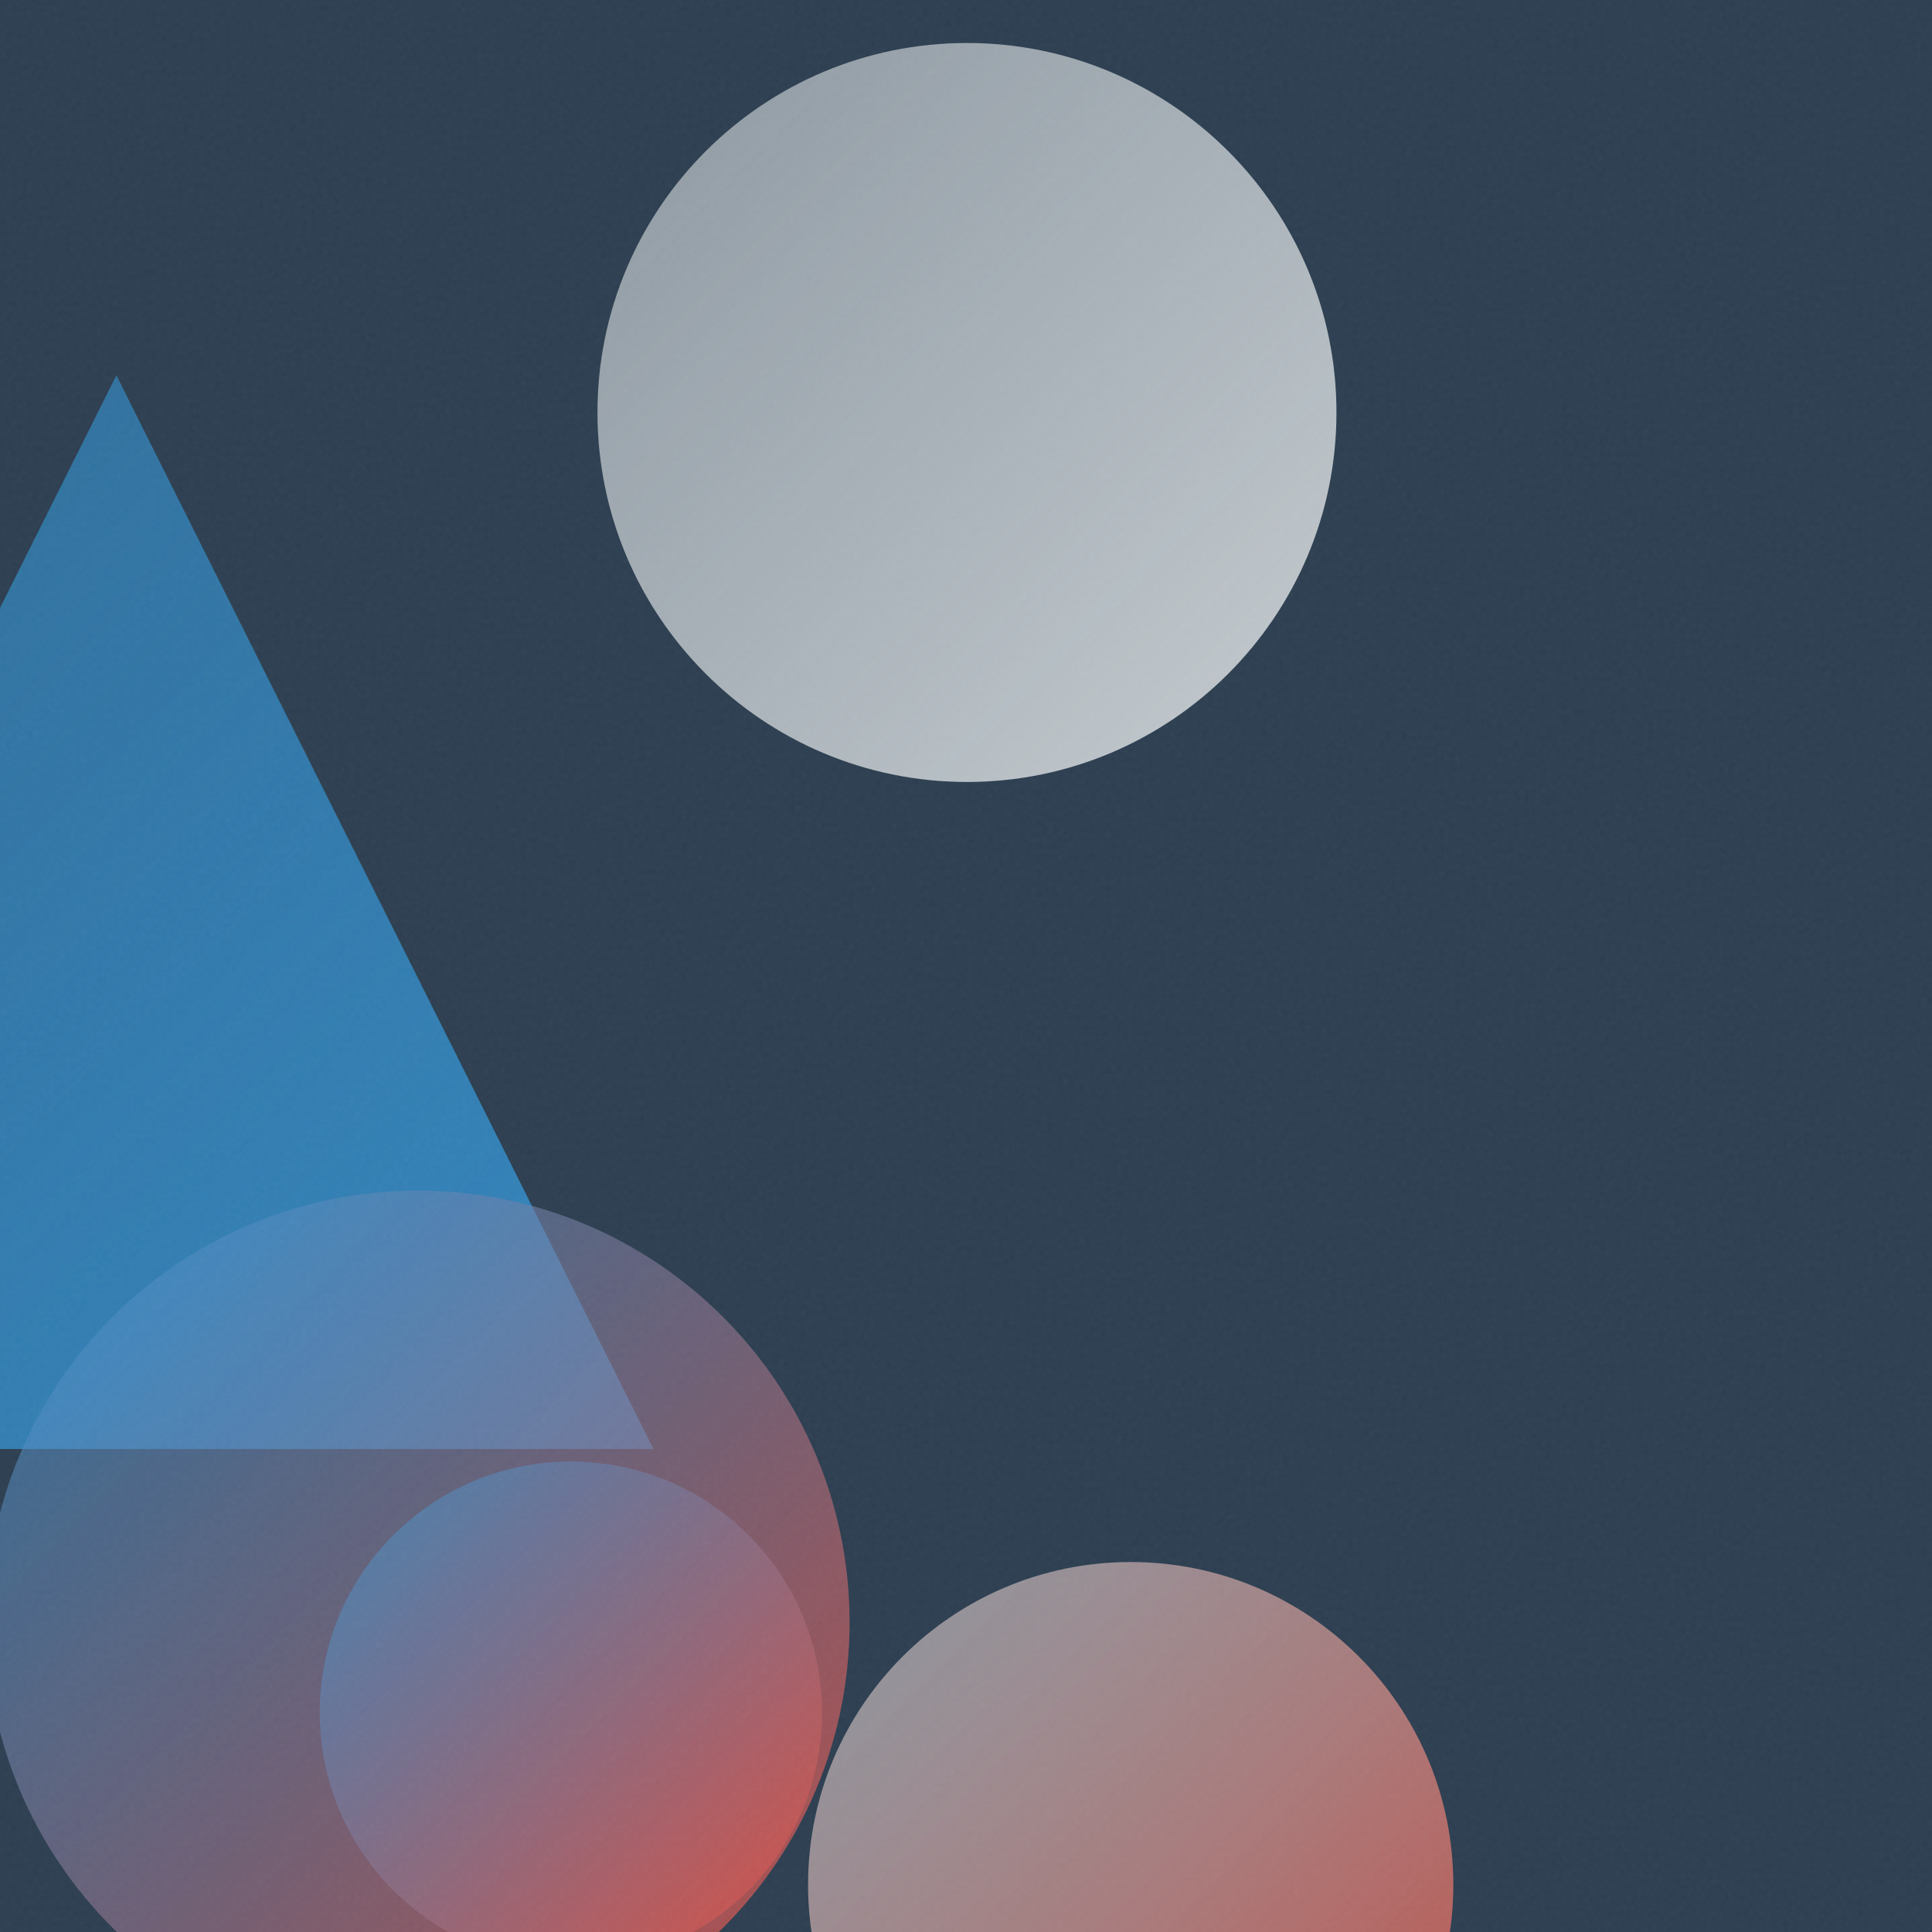
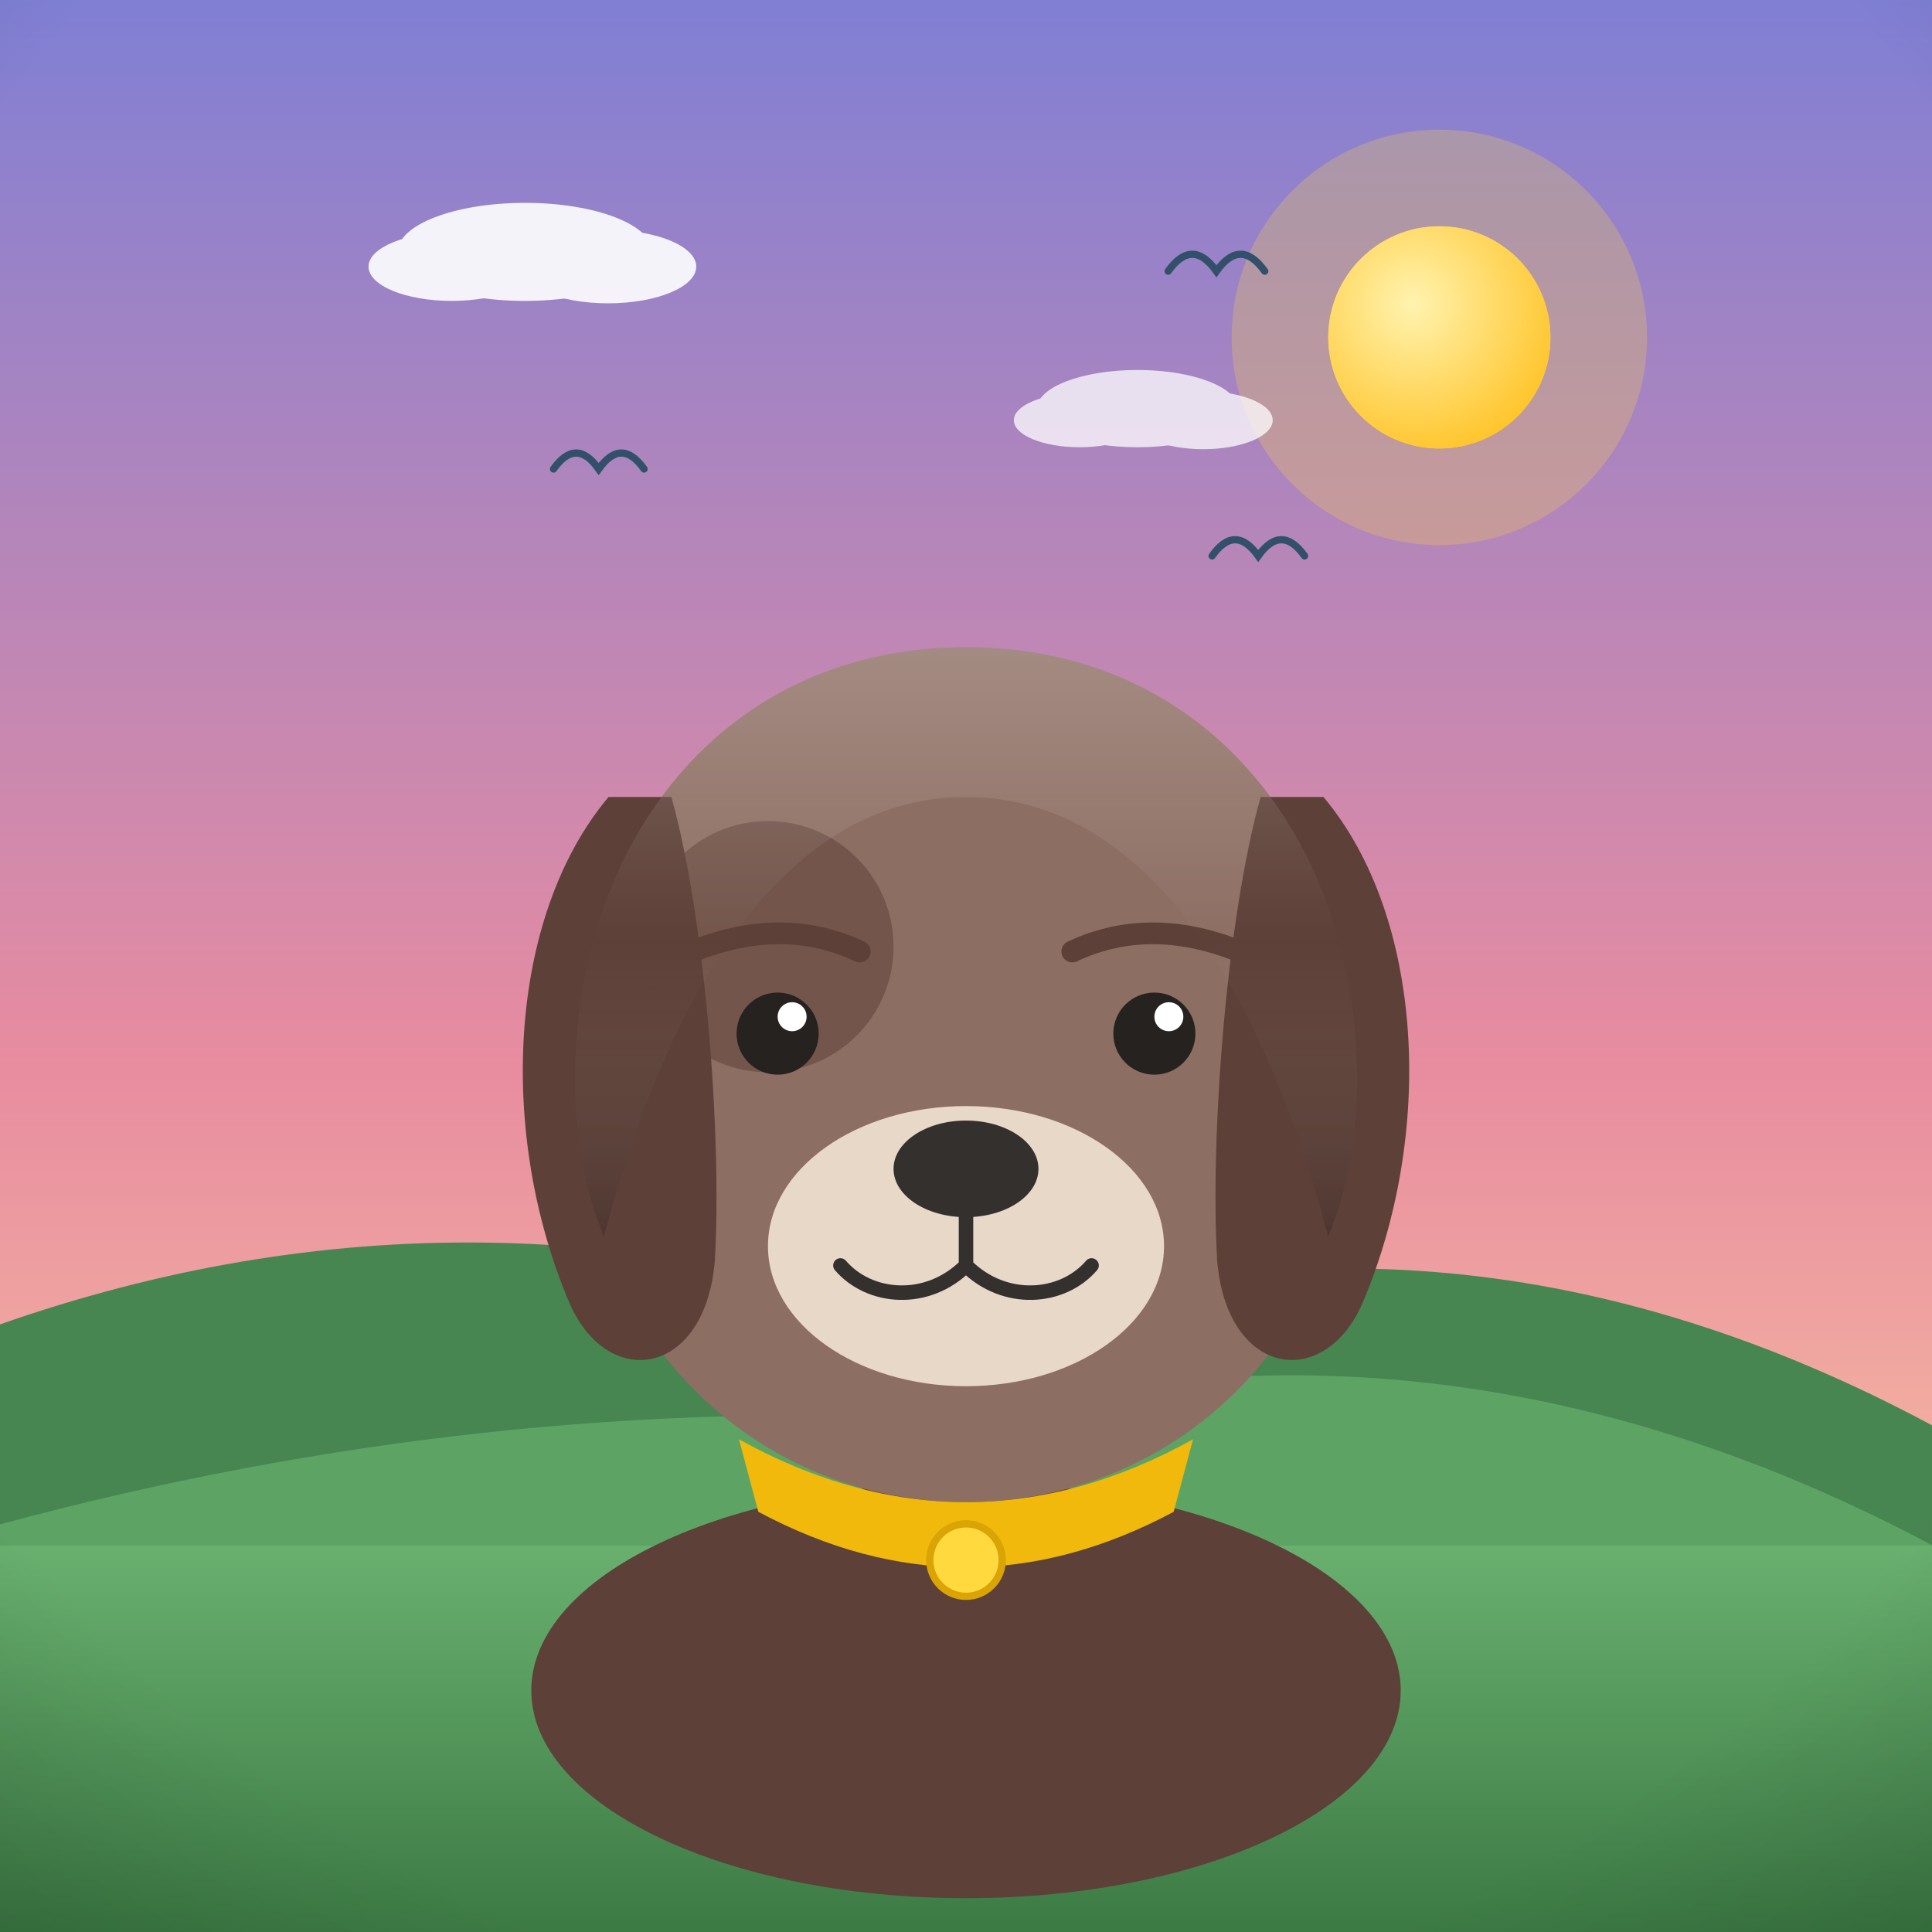
- <svg xmlns="http://www.w3.org/2000/svg" viewBox="0 0 400 400">
+ <svg xmlns="http://www.w3.org/2000/svg" viewBox="0 0 800 800">
  <defs>
-     <linearGradient id="g0" x1="-87.1" y1="77.7" x2="135.3" y2="300.0" gradientUnits="userSpaceOnUse">
-       <stop offset="0" stop-color="#3498DB" stop-opacity="0.5" />
-       <stop offset="1" stop-color="#3498DB" stop-opacity="0.8" />
+     <linearGradient id="sky" x1="0" y1="0" x2="0" y2="1">
+       <stop offset="0" stop-color="#7f7fd5" />
+       <stop offset="0.55" stop-color="#e88ca0" />
+       <stop offset="1" stop-color="#ffd9a0" />
    </linearGradient>
-     <linearGradient id="g1" x1="-2.9" y1="246.4" x2="175.9" y2="425.3" gradientUnits="userSpaceOnUse">
-       <stop offset="0" stop-color="#3498DB" stop-opacity="0.5" />
-       <stop offset="1" stop-color="#E74C3C" stop-opacity="0.8" />
+     <radialGradient id="sunG" cx="0.38" cy="0.35" r="0.9">
+       <stop offset="0" stop-color="#fff3b0" />
+       <stop offset="1" stop-color="#ffb703" />
+     </radialGradient>
+     <linearGradient id="ground" x1="0" y1="0" x2="0" y2="1">
+       <stop offset="0" stop-color="#69b06f" />
+       <stop offset="1" stop-color="#3c7a44" />
    </linearGradient>
-     <linearGradient id="g2" x1="167.4" y1="323.5" x2="300.9" y2="457.0" gradientUnits="userSpaceOnUse">
-       <stop offset="0" stop-color="#ECF0F1" stop-opacity="0.5" />
-       <stop offset="1" stop-color="#E74C3C" stop-opacity="0.8" />
+     <linearGradient id="sea" x1="0" y1="0" x2="0" y2="1">
+       <stop offset="0" stop-color="#3d9bc4" />
+       <stop offset="1" stop-color="#1668a0" />
    </linearGradient>
-     <linearGradient id="g3" x1="123.7" y1="8.9" x2="276.7" y2="161.9" gradientUnits="userSpaceOnUse">
-       <stop offset="0" stop-color="#ECF0F1" stop-opacity="0.5" />
-       <stop offset="1" stop-color="#ECF0F1" stop-opacity="0.8" />
+     <linearGradient id="shade" x1="0" y1="0" x2="0" y2="1">
+       <stop offset="0" stop-color="#ffffff" stop-opacity="0.20" />
+       <stop offset="0.5" stop-color="#ffffff" stop-opacity="0" />
+       <stop offset="1" stop-color="#000000" stop-opacity="0.16" />
    </linearGradient>
-     <linearGradient id="g4" x1="66.2" y1="302.6" x2="170.2" y2="406.6" gradientUnits="userSpaceOnUse">
-       <stop offset="0" stop-color="#3498DB" stop-opacity="0.5" />
-       <stop offset="1" stop-color="#E74C3C" stop-opacity="0.8" />
-     </linearGradient>
-     <filter id="n">
-       <feTurbulence type="fractalNoise" baseFrequency="0.9" numOctaves="2" stitchTiles="stitch" />
-       <feColorMatrix type="saturate" values="0" />
-     </filter>
+     <radialGradient id="vig" cx="0.5" cy="0.42" r="0.85">
+       <stop offset="0.72" stop-color="#000000" stop-opacity="0" />
+       <stop offset="1" stop-color="#000000" stop-opacity="0.20" />
+     </radialGradient>
  </defs>
-   <rect width="400" height="400" fill="#2C3E50" />
-   <path d="M 24.1 77.7 L 135.3 300.0 L -87.1 300.0 Z" fill="url(#g0)" />
-   <circle cx="86.5" cy="335.9" r="89.4" fill="url(#g1)" />
-   <circle cx="234.1" cy="390.2" r="66.8" fill="url(#g2)" />
-   <circle cx="200.2" cy="85.4" r="76.5" fill="url(#g3)" />
-   <circle cx="118.2" cy="354.6" r="52.0" fill="url(#g4)" />
-   <rect width="400" height="400" filter="url(#n)" opacity="0.05" />
+   <rect width="800" height="800" fill="url(#sky)" />
+   <circle cx="596" cy="139.7" r="86" fill="#ffd93d" opacity="0.25" />
+   <circle cx="596" cy="139.7" r="46" fill="#ffd93d" />
+   <circle cx="596" cy="139.7" r="46" fill="url(#sunG)" />
+   <g fill="#ffffff" opacity="0.9">
+     <ellipse cx="217.4" cy="104.3" rx="52.7" ry="20.3" />
+     <ellipse cx="187" cy="110.4" rx="34.4" ry="14.2" />
+     <ellipse cx="251.8" cy="110.4" rx="36.5" ry="15.2" />
+   </g>
+   <g fill="#ffffff" opacity="0.75">
+     <ellipse cx="471" cy="169.2" rx="41.6" ry="16" />
+     <ellipse cx="447" cy="174" rx="27.2" ry="11.2" />
+     <ellipse cx="498.2" cy="174" rx="28.8" ry="12" />
+   </g>
+   <path d="M0 684 L0 548.4 Q 200 478.4 400 552.9 Q 600 482.9 800 590.2 L800 684 Z" fill="#478551" />
+   <path d="M0 730 L0 631.2 Q 200 577.2 400 587.7 Q 600 533.7 800 639.8 L800 730 Z" fill="#5da464" />
+   <rect y="640" width="800" height="160" fill="url(#ground)" />
+   <path d="M 483.7 112.3 Q 493.7 98.3 503.7 112.3 Q 513.7 98.3 523.7 112.3" fill="none" stroke="#33506b" stroke-width="3" stroke-linecap="round" />
+   <path d="M 229.2 194.2 Q 238.6 181 247.9 194.2 Q 257.3 181 266.7 194.2" fill="none" stroke="#33506b" stroke-width="3" stroke-linecap="round" />
+   <path d="M 501.9 230.2 Q 511.4 216.8 521 230.2 Q 530.6 216.8 540.2 230.2" fill="none" stroke="#33506b" stroke-width="3" stroke-linecap="round" />
+   <g transform="translate(400 0) scale(1 1) translate(-400 0)">
+     <ellipse cx="400" cy="700" rx="180" ry="86" fill="#5d4037" />
+     <path d="M400 268 C 300 268 238 348 238 448 C 238 552 312 622 400 622 C 488 622 562 552 562 448 C 562 348 500 268 400 268 Z" fill="#8d6e63" />
+     <path d="M252 330 C 210 380 206 470 236 540 C 252 576 292 570 296 522 C 299 470 292 380 278 330 Z" fill="#5d4037" />
+     <path d="M548 330 C 590 380 594 470 564 540 C 548 576 508 570 504 522 C 501 470 508 380 522 330 Z" fill="#5d4037" />
+     <circle cx="318" cy="392" r="52" fill="#5d4037" opacity="0.55" />
+     <ellipse cx="400" cy="516" rx="82" ry="58" fill="#e8d8c8" />
+     <ellipse cx="400" cy="484" rx="30" ry="20" fill="#33302e" />
+     <path d="M400 504 L400 524 M400 524 C 384 540 360 538 348 524 M400 524 C 416 540 440 538 452 524" stroke="#33302e" stroke-width="6" fill="none" stroke-linecap="round" />
+     <circle cx="322" cy="428" r="17" fill="#26221f" />
+     <circle cx="478" cy="428" r="17" fill="#26221f" />
+     <circle cx="328" cy="421" r="6" fill="#ffffff" />
+     <circle cx="484" cy="421" r="6" fill="#ffffff" />
+     <path d="M282 396 Q 322 378 356 394 M444 394 Q 478 378 518 396" stroke="#5d4037" stroke-width="9" fill="none" stroke-linecap="round" />
+     <path d="M238 448 C 238 348 300 268 400 268 C 500 268 562 348 562 448 C 562 470 558 492 550 512 C 520 400 470 330 400 330 C 330 330 280 400 250 512 C 242 492 238 470 238 448 Z" fill="url(#shade)" />
+     <path d="M306 596 Q 400 648 494 596 L 486 626 Q 400 672 314 626 Z" fill="#f0b90b" />
+     <circle cx="400" cy="646" r="15" fill="#ffd93d" stroke="#d9a404" stroke-width="3" />
+   </g>
+   <rect width="800" height="800" fill="url(#vig)" />
</svg>
